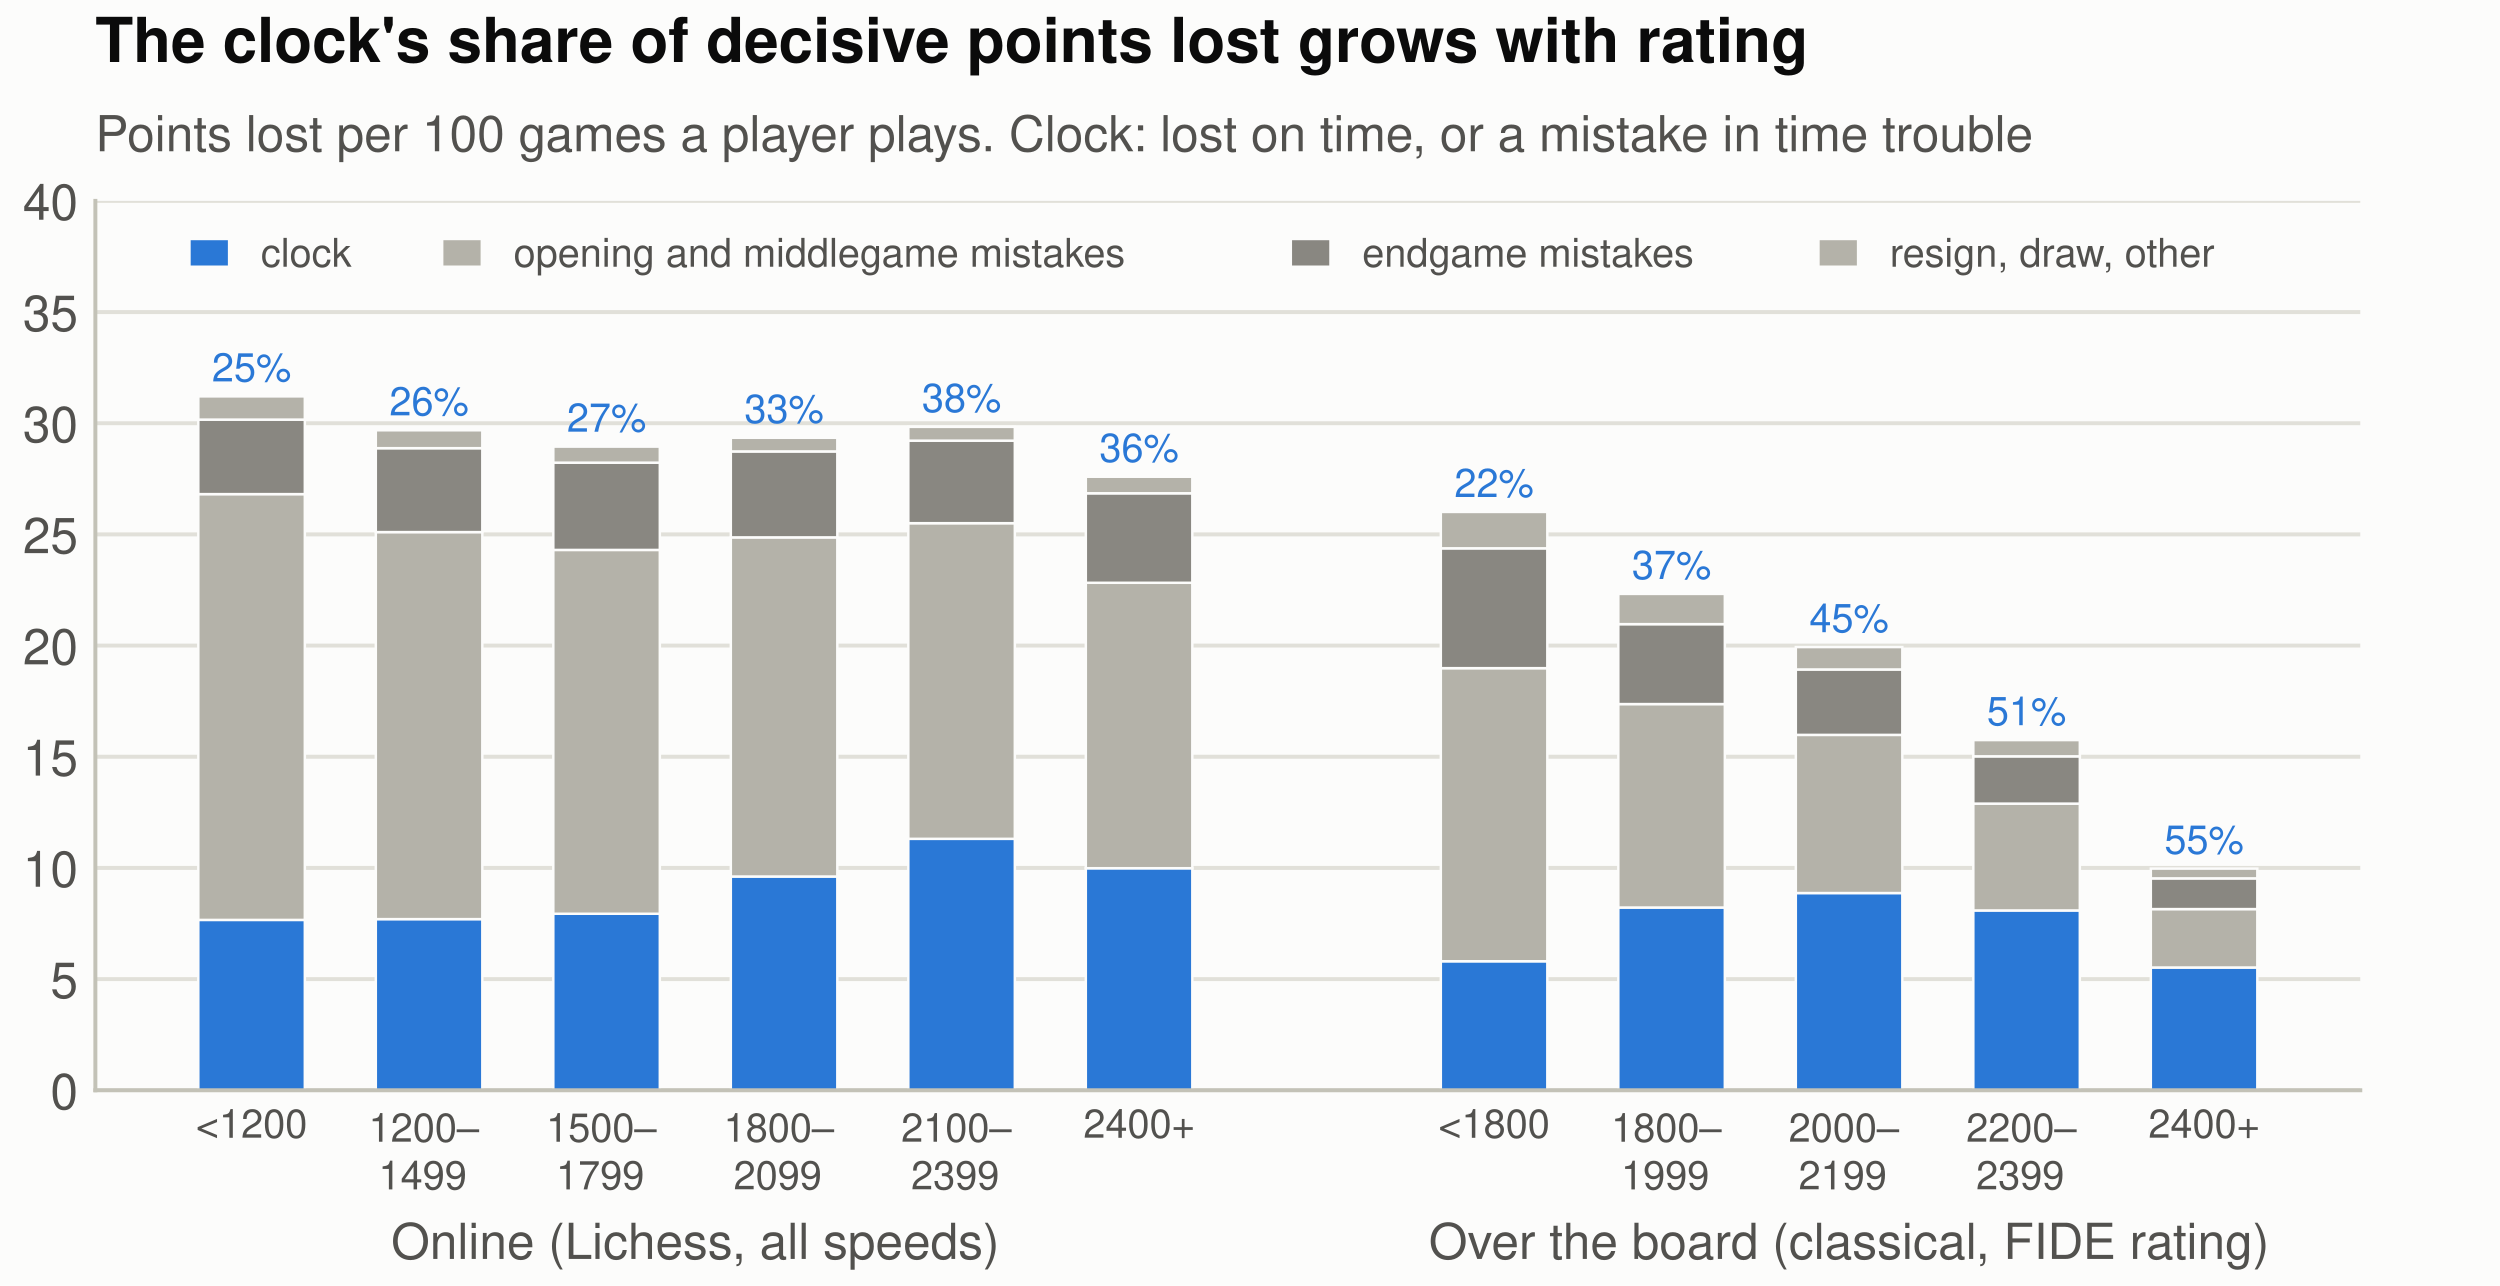
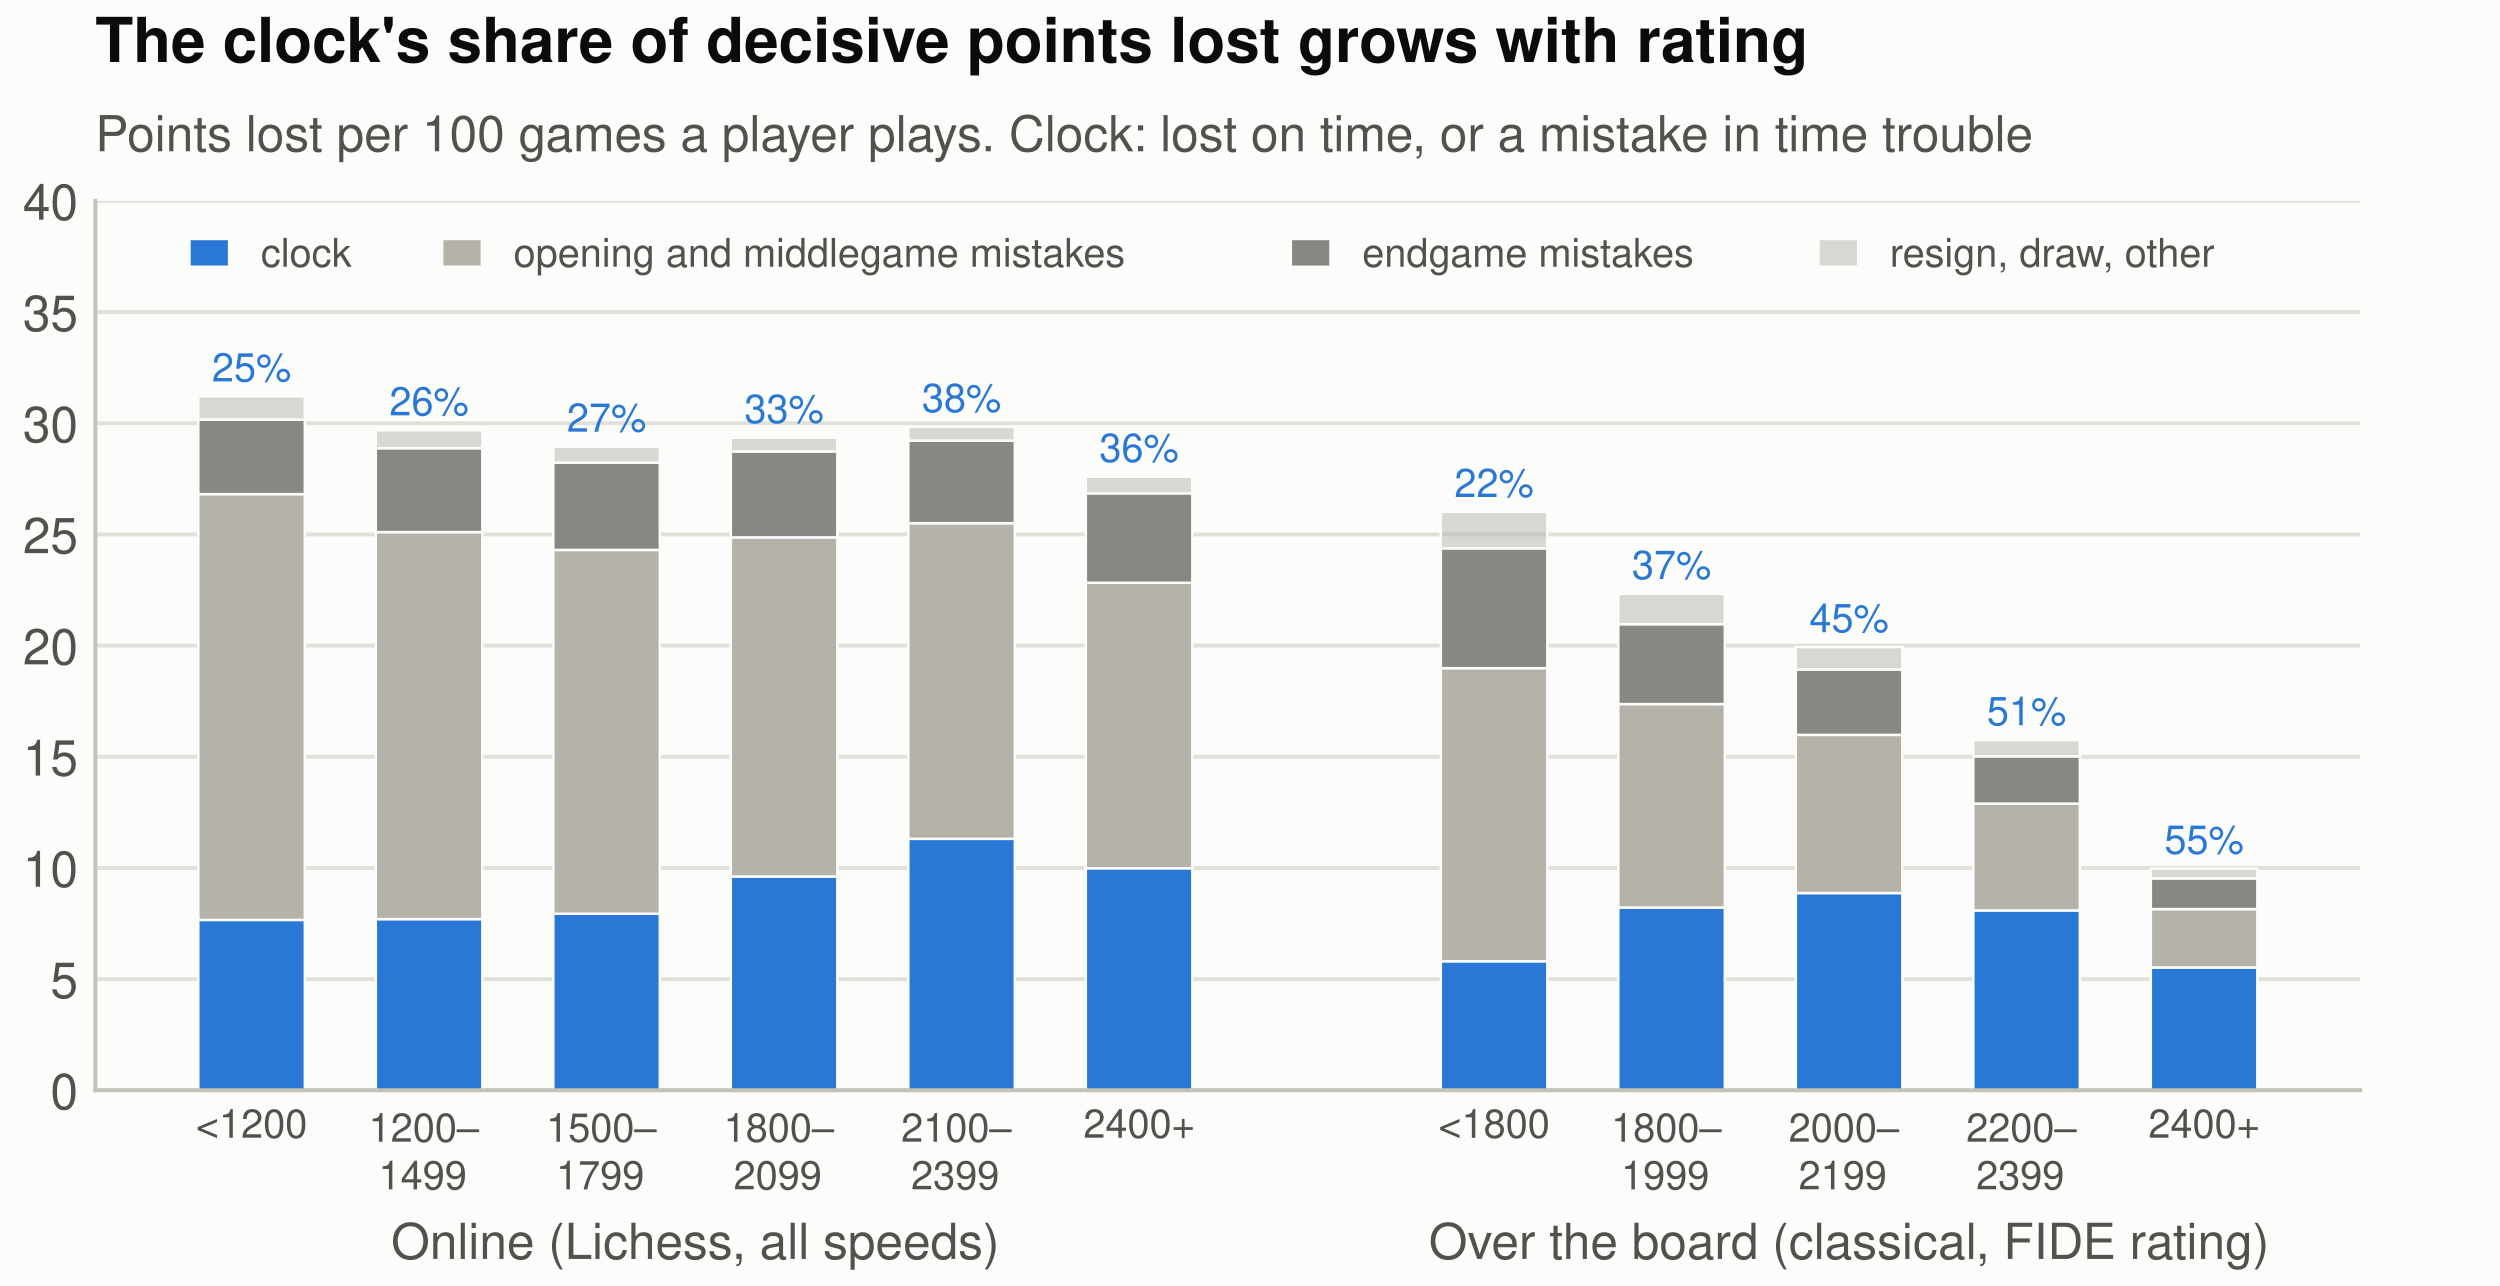
<svg xmlns="http://www.w3.org/2000/svg" width="504pt" height="259.2pt" viewBox="0 0 504 259.2" version="1.1">
  <defs>
    <style type="text/css">*{stroke-linejoin: round; stroke-linecap: butt}</style>
  </defs>
  <g id="figure_1">
    <g id="patch_1">
      <path d="M 0 259.2  L 504 259.2  L 504 0  L 0 0  z " style="fill: #fcfcfb" />
    </g>
    <g id="axes_1">
      <g id="patch_2">
        <path d="M 19.225 219.797  L 475.831 219.797  L 475.831 40.498  L 19.225 40.498  z " style="fill: #fcfcfb" />
      </g>
      <g id="matplotlib.axis_1">
        <g id="xtick_1">
          <g id="line2d_1" />
          <g id="text_1">
            <text style="font-size: 8px; font-family: 'Helvetica', 'Arial', 'DejaVu Sans', sans-serif; text-anchor: middle; fill: #52514e" x="50.715" y="229.376" transform="rotate(-0 50.7153 229.3755)">&lt;1200</text>
          </g>
        </g>
        <g id="xtick_2">
          <g id="line2d_2" />
          <g id="text_2">
            <text style="font-size: 8px; font-family: 'Helvetica', 'Arial', 'DejaVu Sans', sans-serif; fill: #52514e" transform="translate(74.31947 230.1763)">1200–</text>
            <text style="font-size: 8px; font-family: 'Helvetica', 'Arial', 'DejaVu Sans', sans-serif; fill: #52514e" transform="translate(76.31947 239.7779)">1499</text>
          </g>
        </g>
        <g id="xtick_3">
          <g id="line2d_3" />
          <g id="text_3">
            <text style="font-size: 8px; font-family: 'Helvetica', 'Arial', 'DejaVu Sans', sans-serif; fill: #52514e" transform="translate(110.1036 230.1763)">1500–</text>
            <text style="font-size: 8px; font-family: 'Helvetica', 'Arial', 'DejaVu Sans', sans-serif; fill: #52514e" transform="translate(112.1036 239.7779)">1799</text>
          </g>
        </g>
        <g id="xtick_4">
          <g id="line2d_4" />
          <g id="text_4">
            <text style="font-size: 8px; font-family: 'Helvetica', 'Arial', 'DejaVu Sans', sans-serif; fill: #52514e" transform="translate(145.8878 230.1763)">1800–</text>
            <text style="font-size: 8px; font-family: 'Helvetica', 'Arial', 'DejaVu Sans', sans-serif; fill: #52514e" transform="translate(147.8878 239.7779)">2099</text>
          </g>
        </g>
        <g id="xtick_5">
          <g id="line2d_5" />
          <g id="text_5">
            <text style="font-size: 8px; font-family: 'Helvetica', 'Arial', 'DejaVu Sans', sans-serif; fill: #52514e" transform="translate(181.672 230.1763)">2100–</text>
            <text style="font-size: 8px; font-family: 'Helvetica', 'Arial', 'DejaVu Sans', sans-serif; fill: #52514e" transform="translate(183.672 239.7779)">2399</text>
          </g>
        </g>
        <g id="xtick_6">
          <g id="line2d_6" />
          <g id="text_6">
            <text style="font-size: 8px; font-family: 'Helvetica', 'Arial', 'DejaVu Sans', sans-serif; text-anchor: middle; fill: #52514e" x="229.636" y="229.376" transform="rotate(-0 229.6361 229.3755)">2400+</text>
          </g>
        </g>
        <g id="xtick_7">
          <g id="line2d_7" />
          <g id="text_7">
            <text style="font-size: 8px; font-family: 'Helvetica', 'Arial', 'DejaVu Sans', sans-serif; text-anchor: middle; fill: #52514e" x="301.204" y="229.376" transform="rotate(-0 301.2044 229.3755)">&lt;1800</text>
          </g>
        </g>
        <g id="xtick_8">
          <g id="line2d_8" />
          <g id="text_8">
            <text style="font-size: 8px; font-family: 'Helvetica', 'Arial', 'DejaVu Sans', sans-serif; fill: #52514e" transform="translate(324.8086 230.1763)">1800–</text>
            <text style="font-size: 8px; font-family: 'Helvetica', 'Arial', 'DejaVu Sans', sans-serif; fill: #52514e" transform="translate(326.8086 239.7779)">1999</text>
          </g>
        </g>
        <g id="xtick_9">
          <g id="line2d_9" />
          <g id="text_9">
            <text style="font-size: 8px; font-family: 'Helvetica', 'Arial', 'DejaVu Sans', sans-serif; fill: #52514e" transform="translate(360.5928 230.1763)">2000–</text>
            <text style="font-size: 8px; font-family: 'Helvetica', 'Arial', 'DejaVu Sans', sans-serif; fill: #52514e" transform="translate(362.5928 239.7779)">2199</text>
          </g>
        </g>
        <g id="xtick_10">
          <g id="line2d_10" />
          <g id="text_10">
            <text style="font-size: 8px; font-family: 'Helvetica', 'Arial', 'DejaVu Sans', sans-serif; fill: #52514e" transform="translate(396.3769 230.1763)">2200–</text>
            <text style="font-size: 8px; font-family: 'Helvetica', 'Arial', 'DejaVu Sans', sans-serif; fill: #52514e" transform="translate(398.3769 239.7779)">2399</text>
          </g>
        </g>
        <g id="xtick_11">
          <g id="line2d_11" />
          <g id="text_11">
            <text style="font-size: 8px; font-family: 'Helvetica', 'Arial', 'DejaVu Sans', sans-serif; text-anchor: middle; fill: #52514e" x="444.341" y="229.376" transform="rotate(-0 444.3411 229.3755)">2400+</text>
          </g>
        </g>
      </g>
      <g id="matplotlib.axis_2">
        <g id="ytick_1">
          <g id="line2d_12">
            <path d="M 19.225 219.797  L 475.831 219.797  " clip-path="url(#p2da8266801)" style="fill: none; stroke: #e1e0d9; stroke-width: 0.8; stroke-linecap: square" />
          </g>
          <g id="line2d_13" />
          <g id="text_12">
            <text style="font-size: 10px; font-family: 'Helvetica', 'Arial', 'DejaVu Sans', sans-serif; text-anchor: end; fill: #52514e" x="15.725" y="223.596" transform="rotate(-0 15.72524 223.5962)">0</text>
          </g>
        </g>
        <g id="ytick_2">
          <g id="line2d_14">
            <path d="M 19.225 197.385  L 475.831 197.385  " clip-path="url(#p2da8266801)" style="fill: none; stroke: #e1e0d9; stroke-width: 0.8; stroke-linecap: square" />
          </g>
          <g id="line2d_15" />
          <g id="text_13">
            <text style="font-size: 10px; font-family: 'Helvetica', 'Arial', 'DejaVu Sans', sans-serif; text-anchor: end; fill: #52514e" x="15.725" y="201.184" transform="rotate(-0 15.72524 201.1839)">5</text>
          </g>
        </g>
        <g id="ytick_3">
          <g id="line2d_16">
            <path d="M 19.225 174.973  L 475.831 174.973  " clip-path="url(#p2da8266801)" style="fill: none; stroke: #e1e0d9; stroke-width: 0.8; stroke-linecap: square" />
          </g>
          <g id="line2d_17" />
          <g id="text_14">
            <text style="font-size: 10px; font-family: 'Helvetica', 'Arial', 'DejaVu Sans', sans-serif; text-anchor: end; fill: #52514e" x="15.725" y="178.771" transform="rotate(-0 15.72524 178.7715)">10</text>
          </g>
        </g>
        <g id="ytick_4">
          <g id="line2d_18">
            <path d="M 19.225 152.56  L 475.831 152.56  " clip-path="url(#p2da8266801)" style="fill: none; stroke: #e1e0d9; stroke-width: 0.8; stroke-linecap: square" />
          </g>
          <g id="line2d_19" />
          <g id="text_15">
            <text style="font-size: 10px; font-family: 'Helvetica', 'Arial', 'DejaVu Sans', sans-serif; text-anchor: end; fill: #52514e" x="15.725" y="156.359" transform="rotate(-0 15.72524 156.3591)">15</text>
          </g>
        </g>
        <g id="ytick_5">
          <g id="line2d_20">
            <path d="M 19.225 130.148  L 475.831 130.148  " clip-path="url(#p2da8266801)" style="fill: none; stroke: #e1e0d9; stroke-width: 0.8; stroke-linecap: square" />
          </g>
          <g id="line2d_21" />
          <g id="text_16">
            <text style="font-size: 10px; font-family: 'Helvetica', 'Arial', 'DejaVu Sans', sans-serif; text-anchor: end; fill: #52514e" x="15.725" y="133.947" transform="rotate(-0 15.72524 133.9467)">20</text>
          </g>
        </g>
        <g id="ytick_6">
          <g id="line2d_22">
            <path d="M 19.225 107.735  L 475.831 107.735  " clip-path="url(#p2da8266801)" style="fill: none; stroke: #e1e0d9; stroke-width: 0.8; stroke-linecap: square" />
          </g>
          <g id="line2d_23" />
          <g id="text_17">
            <text style="font-size: 10px; font-family: 'Helvetica', 'Arial', 'DejaVu Sans', sans-serif; text-anchor: end; fill: #52514e" x="15.725" y="111.534" transform="rotate(-0 15.72524 111.5343)">25</text>
          </g>
        </g>
        <g id="ytick_7">
          <g id="line2d_24">
            <path d="M 19.225 85.323  L 475.831 85.323  " clip-path="url(#p2da8266801)" style="fill: none; stroke: #e1e0d9; stroke-width: 0.8; stroke-linecap: square" />
          </g>
          <g id="line2d_25" />
          <g id="text_18">
            <text style="font-size: 10px; font-family: 'Helvetica', 'Arial', 'DejaVu Sans', sans-serif; text-anchor: end; fill: #52514e" x="15.725" y="89.122" transform="rotate(-0 15.72524 89.1219)">30</text>
          </g>
        </g>
        <g id="ytick_8">
          <g id="line2d_26">
            <path d="M 19.225 62.911  L 475.831 62.911  " clip-path="url(#p2da8266801)" style="fill: none; stroke: #e1e0d9; stroke-width: 0.8; stroke-linecap: square" />
          </g>
          <g id="line2d_27" />
          <g id="text_19">
            <text style="font-size: 10px; font-family: 'Helvetica', 'Arial', 'DejaVu Sans', sans-serif; text-anchor: end; fill: #52514e" x="15.725" y="66.71" transform="rotate(-0 15.72524 66.70951)">35</text>
          </g>
        </g>
        <g id="ytick_9">
          <g id="line2d_28">
            <path d="M 19.225 40.498  L 475.831 40.498  " clip-path="url(#p2da8266801)" style="fill: none; stroke: #e1e0d9; stroke-width: 0.8; stroke-linecap: square" />
          </g>
          <g id="line2d_29" />
          <g id="text_20">
            <text style="font-size: 10px; font-family: 'Helvetica', 'Arial', 'DejaVu Sans', sans-serif; text-anchor: end; fill: #52514e" x="15.725" y="44.297" transform="rotate(-0 15.72524 44.29711)">40</text>
          </g>
        </g>
      </g>
      <g id="patch_3">
        <path d="M 39.98 219.797  L 61.451 219.797  L 61.451 185.454  L 39.98 185.454  z " clip-path="url(#p2da8266801)" style="fill: #2a78d6; stroke: #fcfcfb; stroke-width: 0.5; stroke-linejoin: miter" />
      </g>
      <g id="patch_4">
        <path d="M 75.764 219.797  L 97.235 219.797  L 97.235 185.295  L 75.764 185.295  z " clip-path="url(#p2da8266801)" style="fill: #2a78d6; stroke: #fcfcfb; stroke-width: 0.5; stroke-linejoin: miter" />
      </g>
      <g id="patch_5">
        <path d="M 111.548 219.797  L 133.019 219.797  L 133.019 184.215  L 111.548 184.215  z " clip-path="url(#p2da8266801)" style="fill: #2a78d6; stroke: #fcfcfb; stroke-width: 0.5; stroke-linejoin: miter" />
      </g>
      <g id="patch_6">
        <path d="M 147.333 219.797  L 168.803 219.797  L 168.803 176.705  L 147.333 176.705  z " clip-path="url(#p2da8266801)" style="fill: #2a78d6; stroke: #fcfcfb; stroke-width: 0.5; stroke-linejoin: miter" />
      </g>
      <g id="patch_7">
        <path d="M 183.117 219.797  L 204.587 219.797  L 204.587 169.107  L 183.117 169.107  z " clip-path="url(#p2da8266801)" style="fill: #2a78d6; stroke: #fcfcfb; stroke-width: 0.5; stroke-linejoin: miter" />
      </g>
      <g id="patch_8">
        <path d="M 218.901 219.797  L 240.371 219.797  L 240.371 175.031  L 218.901 175.031  z " clip-path="url(#p2da8266801)" style="fill: #2a78d6; stroke: #fcfcfb; stroke-width: 0.5; stroke-linejoin: miter" />
      </g>
      <g id="patch_9">
        <path d="M 290.469 219.797  L 311.94 219.797  L 311.94 193.786  L 290.469 193.786  z " clip-path="url(#p2da8266801)" style="fill: #2a78d6; stroke: #fcfcfb; stroke-width: 0.5; stroke-linejoin: miter" />
      </g>
      <g id="patch_10">
        <path d="M 326.253 219.797  L 347.724 219.797  L 347.724 182.957  L 326.253 182.957  z " clip-path="url(#p2da8266801)" style="fill: #2a78d6; stroke: #fcfcfb; stroke-width: 0.5; stroke-linejoin: miter" />
      </g>
      <g id="patch_11">
        <path d="M 362.038 219.797  L 383.508 219.797  L 383.508 180.037  L 362.038 180.037  z " clip-path="url(#p2da8266801)" style="fill: #2a78d6; stroke: #fcfcfb; stroke-width: 0.5; stroke-linejoin: miter" />
      </g>
      <g id="patch_12">
        <path d="M 397.822 219.797  L 419.292 219.797  L 419.292 183.546  L 397.822 183.546  z " clip-path="url(#p2da8266801)" style="fill: #2a78d6; stroke: #fcfcfb; stroke-width: 0.5; stroke-linejoin: miter" />
      </g>
      <g id="patch_13">
        <path d="M 433.606 219.797  L 455.076 219.797  L 455.076 195.049  L 433.606 195.049  z " clip-path="url(#p2da8266801)" style="fill: #2a78d6; stroke: #fcfcfb; stroke-width: 0.5; stroke-linejoin: miter" />
      </g>
      <g id="patch_14">
        <path d="M 39.98 185.454  L 61.451 185.454  L 61.451 99.613  L 39.98 99.613  z " clip-path="url(#p2da8266801)" style="fill: #b4b2a9; stroke: #fcfcfb; stroke-width: 0.5; stroke-linejoin: miter" />
      </g>
      <g id="patch_15">
        <path d="M 75.764 185.295  L 97.235 185.295  L 97.235 107.269  L 75.764 107.269  z " clip-path="url(#p2da8266801)" style="fill: #b4b2a9; stroke: #fcfcfb; stroke-width: 0.5; stroke-linejoin: miter" />
      </g>
      <g id="patch_16">
        <path d="M 111.548 184.215  L 133.019 184.215  L 133.019 110.864  L 111.548 110.864  z " clip-path="url(#p2da8266801)" style="fill: #b4b2a9; stroke: #fcfcfb; stroke-width: 0.5; stroke-linejoin: miter" />
      </g>
      <g id="patch_17">
        <path d="M 147.333 176.705  L 168.803 176.705  L 168.803 108.333  L 147.333 108.333  z " clip-path="url(#p2da8266801)" style="fill: #b4b2a9; stroke: #fcfcfb; stroke-width: 0.5; stroke-linejoin: miter" />
      </g>
      <g id="patch_18">
        <path d="M 183.117 169.107  L 204.587 169.107  L 204.587 105.472  L 183.117 105.472  z " clip-path="url(#p2da8266801)" style="fill: #b4b2a9; stroke: #fcfcfb; stroke-width: 0.5; stroke-linejoin: miter" />
      </g>
      <g id="patch_19">
        <path d="M 218.901 175.031  L 240.371 175.031  L 240.371 117.488  L 218.901 117.488  z " clip-path="url(#p2da8266801)" style="fill: #b4b2a9; stroke: #fcfcfb; stroke-width: 0.5; stroke-linejoin: miter" />
      </g>
      <g id="patch_20">
        <path d="M 290.469 193.786  L 311.94 193.786  L 311.94 134.7  L 290.469 134.7  z " clip-path="url(#p2da8266801)" style="fill: #b4b2a9; stroke: #fcfcfb; stroke-width: 0.5; stroke-linejoin: miter" />
      </g>
      <g id="patch_21">
        <path d="M 326.253 182.957  L 347.724 182.957  L 347.724 141.94  L 326.253 141.94  z " clip-path="url(#p2da8266801)" style="fill: #b4b2a9; stroke: #fcfcfb; stroke-width: 0.5; stroke-linejoin: miter" />
      </g>
      <g id="patch_22">
        <path d="M 362.038 180.037  L 383.508 180.037  L 383.508 148.151  L 362.038 148.151  z " clip-path="url(#p2da8266801)" style="fill: #b4b2a9; stroke: #fcfcfb; stroke-width: 0.5; stroke-linejoin: miter" />
      </g>
      <g id="patch_23">
        <path d="M 397.822 183.546  L 419.292 183.546  L 419.292 162.011  L 397.822 162.011  z " clip-path="url(#p2da8266801)" style="fill: #b4b2a9; stroke: #fcfcfb; stroke-width: 0.5; stroke-linejoin: miter" />
      </g>
      <g id="patch_24">
        <path d="M 433.606 195.049  L 455.076 195.049  L 455.076 183.271  L 433.606 183.271  z " clip-path="url(#p2da8266801)" style="fill: #b4b2a9; stroke: #fcfcfb; stroke-width: 0.5; stroke-linejoin: miter" />
      </g>
      <g id="patch_25">
        <path d="M 39.98 99.613  L 61.451 99.613  L 61.451 84.592  L 39.98 84.592  z " clip-path="url(#p2da8266801)" style="fill: #898781; stroke: #fcfcfb; stroke-width: 0.5; stroke-linejoin: miter" />
      </g>
      <g id="patch_26">
        <path d="M 75.764 107.269  L 97.235 107.269  L 97.235 90.352  L 75.764 90.352  z " clip-path="url(#p2da8266801)" style="fill: #898781; stroke: #fcfcfb; stroke-width: 0.5; stroke-linejoin: miter" />
      </g>
      <g id="patch_27">
        <path d="M 111.548 110.864  L 133.019 110.864  L 133.019 93.275  L 111.548 93.275  z " clip-path="url(#p2da8266801)" style="fill: #898781; stroke: #fcfcfb; stroke-width: 0.5; stroke-linejoin: miter" />
      </g>
      <g id="patch_28">
        <path d="M 147.333 108.333  L 168.803 108.333  L 168.803 91.007  L 147.333 91.007  z " clip-path="url(#p2da8266801)" style="fill: #898781; stroke: #fcfcfb; stroke-width: 0.5; stroke-linejoin: miter" />
      </g>
      <g id="patch_29">
        <path d="M 183.117 105.472  L 204.587 105.472  L 204.587 88.836  L 183.117 88.836  z " clip-path="url(#p2da8266801)" style="fill: #898781; stroke: #fcfcfb; stroke-width: 0.5; stroke-linejoin: miter" />
      </g>
      <g id="patch_30">
        <path d="M 218.901 117.488  L 240.371 117.488  L 240.371 99.444  L 218.901 99.444  z " clip-path="url(#p2da8266801)" style="fill: #898781; stroke: #fcfcfb; stroke-width: 0.5; stroke-linejoin: miter" />
      </g>
      <g id="patch_31">
        <path d="M 290.469 134.7  L 311.94 134.7  L 311.94 110.54  L 290.469 110.54  z " clip-path="url(#p2da8266801)" style="fill: #898781; stroke: #fcfcfb; stroke-width: 0.5; stroke-linejoin: miter" />
      </g>
      <g id="patch_32">
        <path d="M 326.253 141.94  L 347.724 141.94  L 347.724 125.827  L 326.253 125.827  z " clip-path="url(#p2da8266801)" style="fill: #898781; stroke: #fcfcfb; stroke-width: 0.5; stroke-linejoin: miter" />
      </g>
      <g id="patch_33">
        <path d="M 362.038 148.151  L 383.508 148.151  L 383.508 134.964  L 362.038 134.964  z " clip-path="url(#p2da8266801)" style="fill: #898781; stroke: #fcfcfb; stroke-width: 0.5; stroke-linejoin: miter" />
      </g>
      <g id="patch_34">
        <path d="M 397.822 162.011  L 419.292 162.011  L 419.292 152.473  L 397.822 152.473  z " clip-path="url(#p2da8266801)" style="fill: #898781; stroke: #fcfcfb; stroke-width: 0.5; stroke-linejoin: miter" />
      </g>
      <g id="patch_35">
        <path d="M 433.606 183.271  L 455.076 183.271  L 455.076 177.078  L 433.606 177.078  z " clip-path="url(#p2da8266801)" style="fill: #898781; stroke: #fcfcfb; stroke-width: 0.5; stroke-linejoin: miter" />
      </g>
      <g id="patch_36">
-         <path d="M 39.98 84.592  L 61.451 84.592  L 61.451 79.909  L 39.98 79.909  z " clip-path="url(#p2da8266801)" style="fill: #b4b2a9; stroke: #fcfcfb; stroke-width: 0.5; stroke-linejoin: miter" />
+         <path d="M 39.98 84.592  L 61.451 84.592  L 61.451 79.909  L 39.98 79.909  z " clip-path="url(#p2da8266801)" style="fill: #b4b2a9; fill-opacity: 0.502; stroke: #fcfcfb; stroke-width: 0.5; stroke-linejoin: miter" />
      </g>
      <g id="patch_37">
-         <path d="M 75.764 90.352  L 97.235 90.352  L 97.235 86.744  L 75.764 86.744  z " clip-path="url(#p2da8266801)" style="fill: #b4b2a9; stroke: #fcfcfb; stroke-width: 0.5; stroke-linejoin: miter" />
+         <path d="M 75.764 90.352  L 97.235 90.352  L 97.235 86.744  L 75.764 86.744  z " clip-path="url(#p2da8266801)" style="fill: #b4b2a9; fill-opacity: 0.502; stroke: #fcfcfb; stroke-width: 0.5; stroke-linejoin: miter" />
      </g>
      <g id="patch_38">
-         <path d="M 111.548 93.275  L 133.019 93.275  L 133.019 90.04  L 111.548 90.04  z " clip-path="url(#p2da8266801)" style="fill: #b4b2a9; stroke: #fcfcfb; stroke-width: 0.5; stroke-linejoin: miter" />
+         <path d="M 111.548 93.275  L 133.019 93.275  L 133.019 90.04  L 111.548 90.04  z " clip-path="url(#p2da8266801)" style="fill: #b4b2a9; fill-opacity: 0.502; stroke: #fcfcfb; stroke-width: 0.5; stroke-linejoin: miter" />
      </g>
      <g id="patch_39">
-         <path d="M 147.333 91.007  L 168.803 91.007  L 168.803 88.259  L 147.333 88.259  z " clip-path="url(#p2da8266801)" style="fill: #b4b2a9; stroke: #fcfcfb; stroke-width: 0.5; stroke-linejoin: miter" />
+         <path d="M 147.333 91.007  L 168.803 91.007  L 168.803 88.259  L 147.333 88.259  z " clip-path="url(#p2da8266801)" style="fill: #b4b2a9; fill-opacity: 0.502; stroke: #fcfcfb; stroke-width: 0.5; stroke-linejoin: miter" />
      </g>
      <g id="patch_40">
-         <path d="M 183.117 88.836  L 204.587 88.836  L 204.587 86.056  L 183.117 86.056  z " clip-path="url(#p2da8266801)" style="fill: #b4b2a9; stroke: #fcfcfb; stroke-width: 0.5; stroke-linejoin: miter" />
+         <path d="M 183.117 88.836  L 204.587 88.836  L 204.587 86.056  L 183.117 86.056  z " clip-path="url(#p2da8266801)" style="fill: #b4b2a9; fill-opacity: 0.502; stroke: #fcfcfb; stroke-width: 0.5; stroke-linejoin: miter" />
      </g>
      <g id="patch_41">
-         <path d="M 218.901 99.444  L 240.371 99.444  L 240.371 96.112  L 218.901 96.112  z " clip-path="url(#p2da8266801)" style="fill: #b4b2a9; stroke: #fcfcfb; stroke-width: 0.5; stroke-linejoin: miter" />
+         <path d="M 218.901 99.444  L 240.371 99.444  L 240.371 96.112  L 218.901 96.112  z " clip-path="url(#p2da8266801)" style="fill: #b4b2a9; fill-opacity: 0.502; stroke: #fcfcfb; stroke-width: 0.5; stroke-linejoin: miter" />
      </g>
      <g id="patch_42">
-         <path d="M 290.469 110.54  L 311.94 110.54  L 311.94 103.207  L 290.469 103.207  z " clip-path="url(#p2da8266801)" style="fill: #b4b2a9; stroke: #fcfcfb; stroke-width: 0.5; stroke-linejoin: miter" />
+         <path d="M 290.469 110.54  L 311.94 110.54  L 311.94 103.207  L 290.469 103.207  z " clip-path="url(#p2da8266801)" style="fill: #b4b2a9; fill-opacity: 0.502; stroke: #fcfcfb; stroke-width: 0.5; stroke-linejoin: miter" />
      </g>
      <g id="patch_43">
-         <path d="M 326.253 125.827  L 347.724 125.827  L 347.724 119.732  L 326.253 119.732  z " clip-path="url(#p2da8266801)" style="fill: #b4b2a9; stroke: #fcfcfb; stroke-width: 0.5; stroke-linejoin: miter" />
+         <path d="M 326.253 125.827  L 347.724 125.827  L 347.724 119.732  L 326.253 119.732  z " clip-path="url(#p2da8266801)" style="fill: #b4b2a9; fill-opacity: 0.502; stroke: #fcfcfb; stroke-width: 0.5; stroke-linejoin: miter" />
      </g>
      <g id="patch_44">
-         <path d="M 362.038 134.964  L 383.508 134.964  L 383.508 130.453  L 362.038 130.453  z " clip-path="url(#p2da8266801)" style="fill: #b4b2a9; stroke: #fcfcfb; stroke-width: 0.5; stroke-linejoin: miter" />
+         <path d="M 362.038 134.964  L 383.508 134.964  L 383.508 130.453  L 362.038 130.453  z " clip-path="url(#p2da8266801)" style="fill: #b4b2a9; fill-opacity: 0.502; stroke: #fcfcfb; stroke-width: 0.5; stroke-linejoin: miter" />
      </g>
      <g id="patch_45">
-         <path d="M 397.822 152.473  L 419.292 152.473  L 419.292 149.202  L 397.822 149.202  z " clip-path="url(#p2da8266801)" style="fill: #b4b2a9; stroke: #fcfcfb; stroke-width: 0.5; stroke-linejoin: miter" />
+         <path d="M 397.822 152.473  L 419.292 152.473  L 419.292 149.202  L 397.822 149.202  z " clip-path="url(#p2da8266801)" style="fill: #b4b2a9; fill-opacity: 0.502; stroke: #fcfcfb; stroke-width: 0.5; stroke-linejoin: miter" />
      </g>
      <g id="patch_46">
-         <path d="M 433.606 177.078  L 455.076 177.078  L 455.076 175.113  L 433.606 175.113  z " clip-path="url(#p2da8266801)" style="fill: #b4b2a9; stroke: #fcfcfb; stroke-width: 0.5; stroke-linejoin: miter" />
+         <path d="M 433.606 177.078  L 455.076 177.078  L 455.076 175.113  L 433.606 175.113  z " clip-path="url(#p2da8266801)" style="fill: #b4b2a9; fill-opacity: 0.502; stroke: #fcfcfb; stroke-width: 0.5; stroke-linejoin: miter" />
      </g>
      <g id="patch_47">
        <path d="M 19.225 219.797  L 19.225 40.498  " style="fill: none; stroke: #c3c2b7; stroke-width: 0.8; stroke-linejoin: miter; stroke-linecap: square" />
      </g>
      <g id="patch_48">
        <path d="M 19.225 219.797  L 475.831 219.797  " style="fill: none; stroke: #c3c2b7; stroke-width: 0.8; stroke-linejoin: miter; stroke-linecap: square" />
      </g>
      <g id="text_21">
        <text style="font-size: 10px; font-family: 'Helvetica', 'Arial', 'DejaVu Sans', sans-serif; text-anchor: start; fill: #52514e" x="19.225" y="30.498" transform="rotate(-0 19.22524 30.49829)">Points lost per 100 games a player plays. Clock: lost on time, or a mistake in time trouble</text>
      </g>
      <g id="text_22">
        <text style="font-size: 8px; font-family: 'Helvetica', 'Arial', 'DejaVu Sans', sans-serif; text-anchor: middle; fill: #2a78d6" x="50.715" y="76.909" transform="rotate(-0 50.7153 76.909)">25%</text>
      </g>
      <g id="text_23">
        <text style="font-size: 8px; font-family: 'Helvetica', 'Arial', 'DejaVu Sans', sans-serif; text-anchor: middle; fill: #2a78d6" x="86.499" y="83.744" transform="rotate(-0 86.49947 83.74438)">26%</text>
      </g>
      <g id="text_24">
        <text style="font-size: 8px; font-family: 'Helvetica', 'Arial', 'DejaVu Sans', sans-serif; text-anchor: middle; fill: #2a78d6" x="122.284" y="87.04" transform="rotate(-0 122.2836 87.04014)">27%</text>
      </g>
      <g id="text_25">
        <text style="font-size: 8px; font-family: 'Helvetica', 'Arial', 'DejaVu Sans', sans-serif; text-anchor: middle; fill: #2a78d6" x="158.068" y="85.259" transform="rotate(-0 158.0678 85.25918)">33%</text>
      </g>
      <g id="text_26">
        <text style="font-size: 8px; font-family: 'Helvetica', 'Arial', 'DejaVu Sans', sans-serif; text-anchor: middle; fill: #2a78d6" x="193.852" y="83.056" transform="rotate(-0 193.852 83.05588)">38%</text>
      </g>
      <g id="text_27">
        <text style="font-size: 8px; font-family: 'Helvetica', 'Arial', 'DejaVu Sans', sans-serif; text-anchor: middle; fill: #2a78d6" x="229.636" y="93.112" transform="rotate(-0 229.6361 93.11191)">36%</text>
      </g>
      <g id="text_28">
        <text style="font-size: 8px; font-family: 'Helvetica', 'Arial', 'DejaVu Sans', sans-serif; text-anchor: middle; fill: #2a78d6" x="301.204" y="100.207" transform="rotate(-0 301.2044 100.2074)">22%</text>
      </g>
      <g id="text_29">
        <text style="font-size: 8px; font-family: 'Helvetica', 'Arial', 'DejaVu Sans', sans-serif; text-anchor: middle; fill: #2a78d6" x="336.989" y="116.732" transform="rotate(-0 336.9886 116.732)">37%</text>
      </g>
      <g id="text_30">
        <text style="font-size: 8px; font-family: 'Helvetica', 'Arial', 'DejaVu Sans', sans-serif; text-anchor: middle; fill: #2a78d6" x="372.773" y="127.453" transform="rotate(-0 372.7728 127.4534)">45%</text>
      </g>
      <g id="text_31">
        <text style="font-size: 8px; font-family: 'Helvetica', 'Arial', 'DejaVu Sans', sans-serif; text-anchor: middle; fill: #2a78d6" x="408.557" y="146.202" transform="rotate(-0 408.5569 146.2021)">51%</text>
      </g>
      <g id="text_32">
        <text style="font-size: 8px; font-family: 'Helvetica', 'Arial', 'DejaVu Sans', sans-serif; text-anchor: middle; fill: #2a78d6" x="444.341" y="172.113" transform="rotate(-0 444.3411 172.1132)">55%</text>
      </g>
      <g id="text_33">
        <text style="font-size: 10px; font-family: 'Helvetica', 'Arial', 'DejaVu Sans', sans-serif; text-anchor: middle; fill: #52514e" x="140.176" y="253.797" transform="rotate(-0 140.1757 253.7974)">Online (Lichess, all speeds)</text>
      </g>
      <g id="text_34">
        <text style="font-size: 10px; font-family: 'Helvetica', 'Arial', 'DejaVu Sans', sans-serif; text-anchor: middle; fill: #52514e" x="372.773" y="253.797" transform="rotate(-0 372.7728 253.7974)">Over the board (classical, FIDE rating)</text>
      </g>
      <g id="text_35">
        <text style="font-weight: 700; font-size: 12.5px; font-family: 'Helvetica', 'Arial', 'DejaVu Sans', sans-serif; text-anchor: start; fill: #0b0b0b" x="19.225" y="12.498" transform="rotate(-0 19.22524 12.49829)">The clock's share of decisive points lost grows with rating</text>
      </g>
      <g id="legend_1">
        <g id="patch_49">
          <path d="M 38.191 53.777  L 46.191 53.777  L 46.191 48.177  L 38.191 48.177  z " style="fill: #2a78d6; stroke: #fcfcfb; stroke-width: 0.5; stroke-linejoin: miter" />
        </g>
        <g id="text_36">
          <text style="font-size: 8px; font-family: 'Helvetica', 'Arial', 'DejaVu Sans', sans-serif; text-anchor: start; fill: #52514e" x="52.591" y="53.777" transform="rotate(-0 52.59132 53.77704)">clock</text>
        </g>
        <g id="patch_50">
          <path d="M 89.139 53.777  L 97.139 53.777  L 97.139 48.177  L 89.139 48.177  z " style="fill: #b4b2a9; stroke: #fcfcfb; stroke-width: 0.5; stroke-linejoin: miter" />
        </g>
        <g id="text_37">
          <text style="font-size: 8px; font-family: 'Helvetica', 'Arial', 'DejaVu Sans', sans-serif; text-anchor: start; fill: #52514e" x="103.539" y="53.777" transform="rotate(-0 103.5388 53.77704)">opening and middlegame mistakes</text>
        </g>
        <g id="patch_51">
          <path d="M 260.228 53.777  L 268.228 53.777  L 268.228 48.177  L 260.228 48.177  z " style="fill: #898781; stroke: #fcfcfb; stroke-width: 0.5; stroke-linejoin: miter" />
        </g>
        <g id="text_38">
          <text style="font-size: 8px; font-family: 'Helvetica', 'Arial', 'DejaVu Sans', sans-serif; text-anchor: start; fill: #52514e" x="274.628" y="53.777" transform="rotate(-0 274.6276 53.77704)">endgame mistakes</text>
        </g>
        <g id="patch_52">
-           <path d="M 366.596 53.777  L 374.596 53.777  L 374.596 48.177  L 366.596 48.177  z " style="fill: #b4b2a9; stroke: #fcfcfb; stroke-width: 0.5; stroke-linejoin: miter" />
+           <path d="M 366.596 53.777  L 374.596 53.777  L 374.596 48.177  L 366.596 48.177  z " style="fill: #b4b2a9; fill-opacity: 0.502; stroke: #fcfcfb; stroke-width: 0.5; stroke-linejoin: miter" />
        </g>
        <g id="text_39">
          <text style="font-size: 8px; font-family: 'Helvetica', 'Arial', 'DejaVu Sans', sans-serif; text-anchor: start; fill: #52514e" x="380.996" y="53.777" transform="rotate(-0 380.9963 53.77704)">resign, draw, other</text>
        </g>
      </g>
    </g>
  </g>
  <defs>
    <clipPath id="p2da8266801">
      <rect x="19.225" y="40.498" width="456.606" height="179.299" />
    </clipPath>
  </defs>
</svg>
